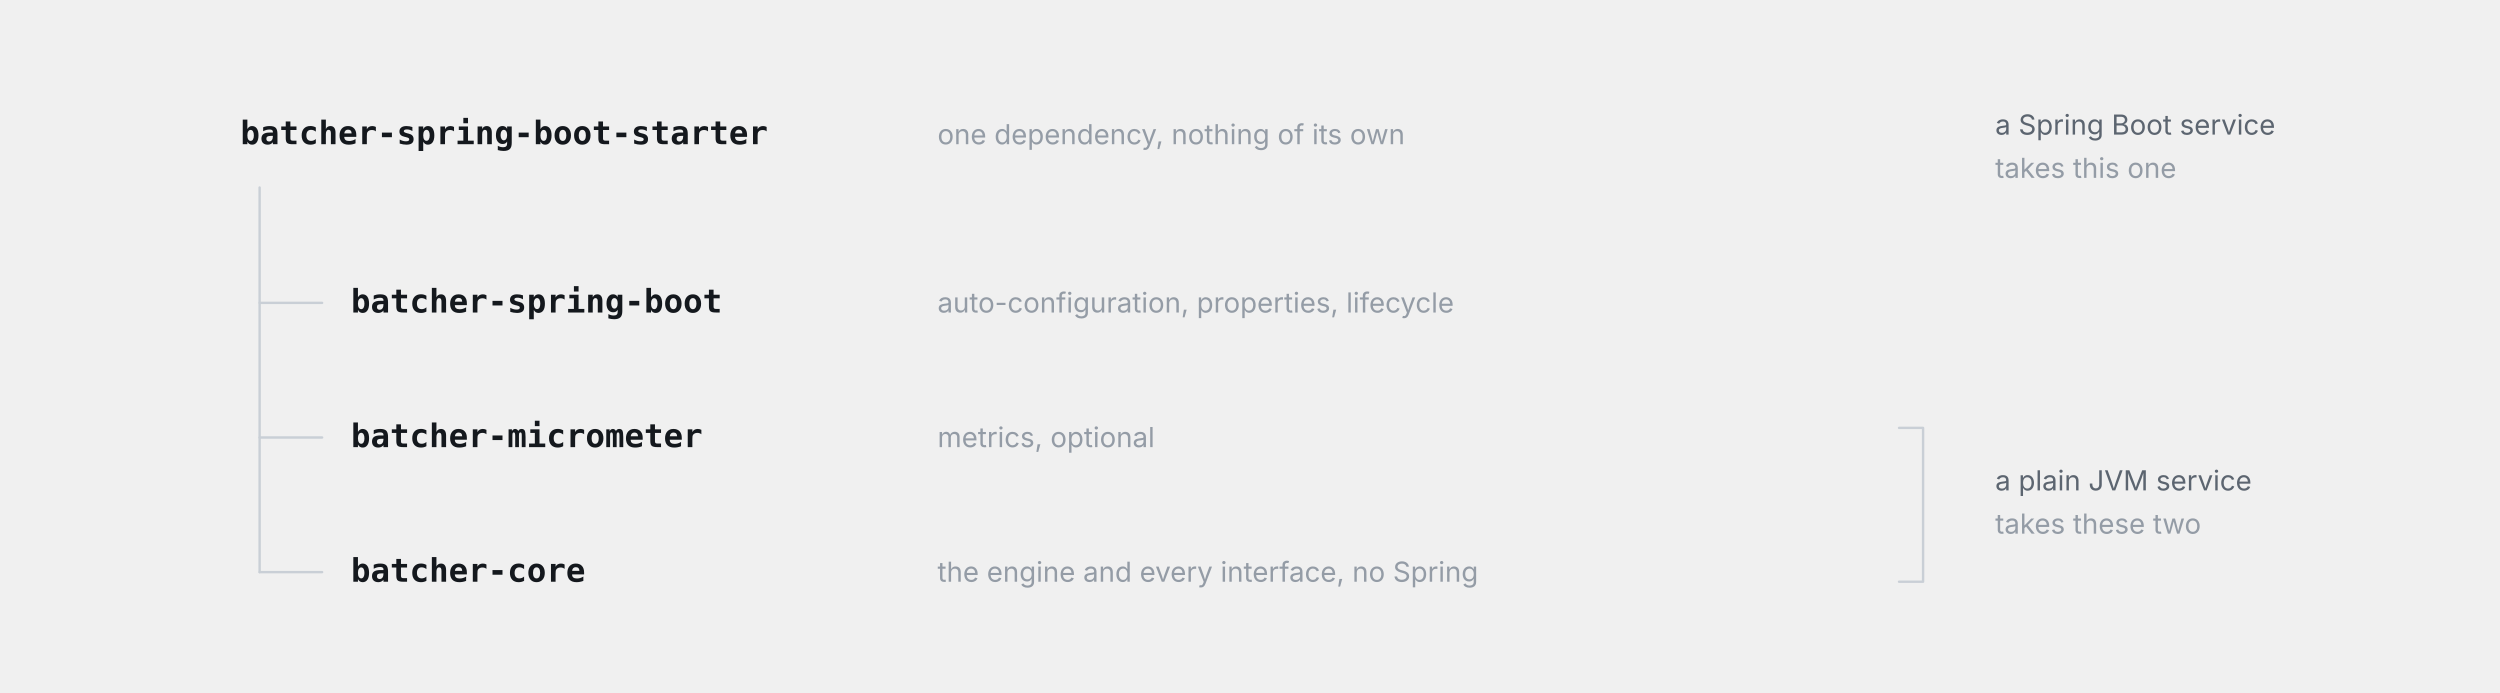
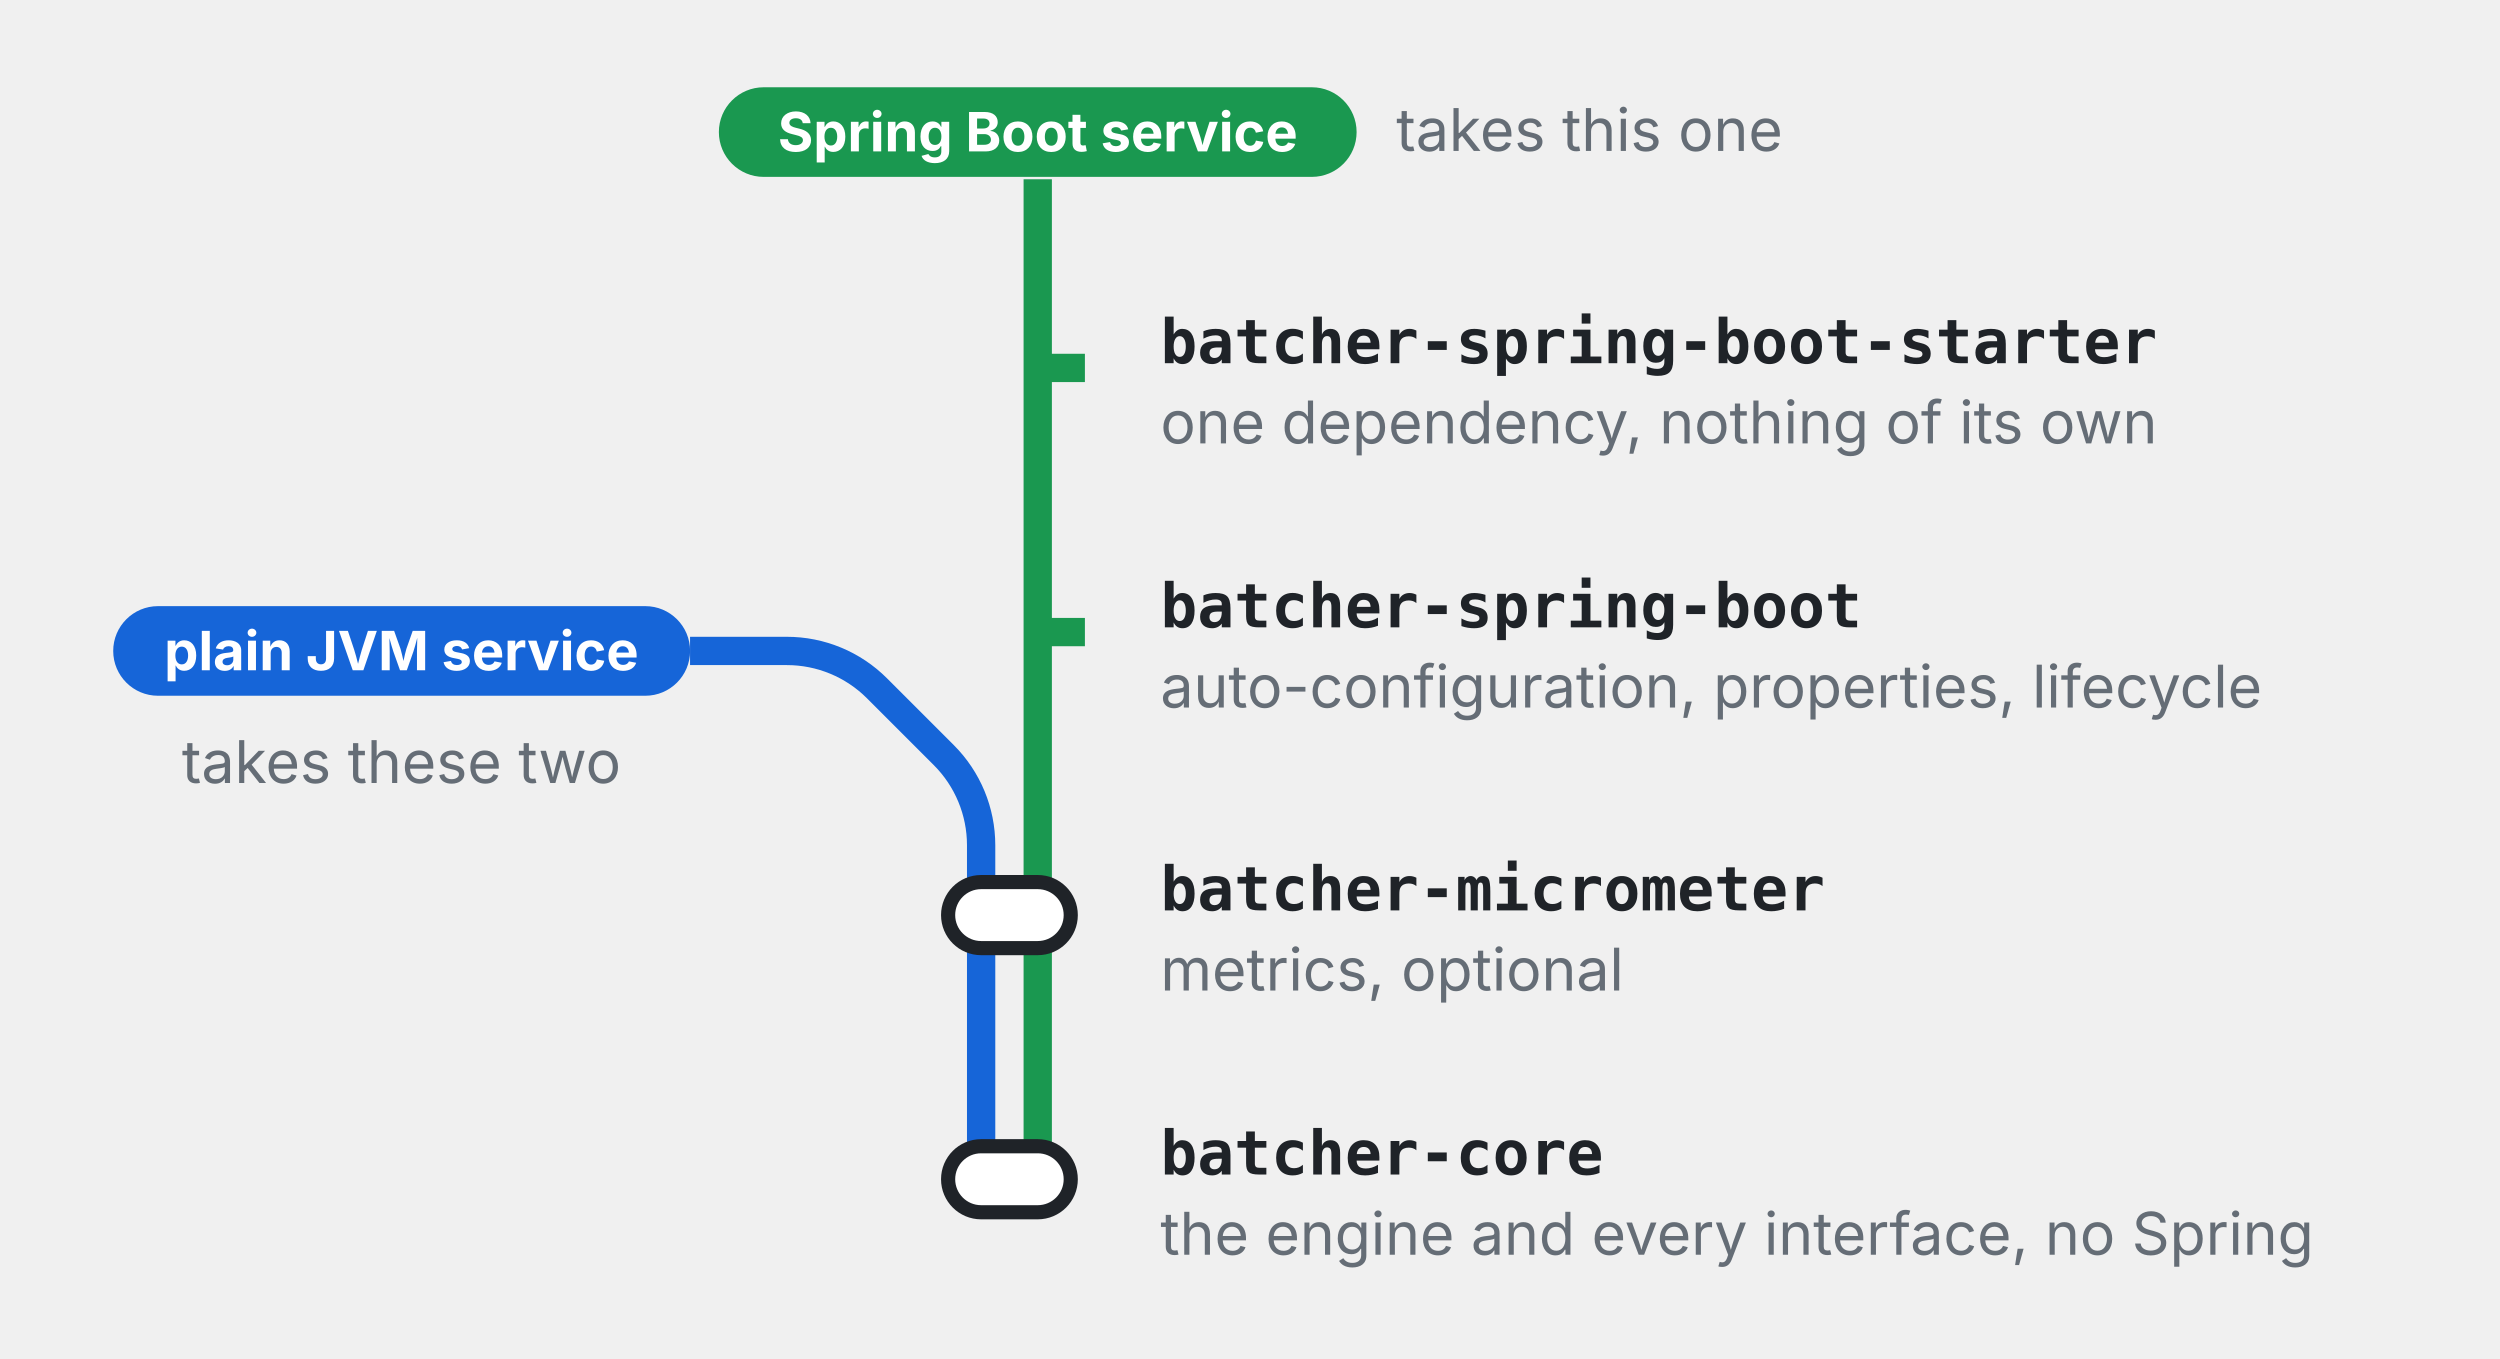
- <svg xmlns="http://www.w3.org/2000/svg" viewBox="0 0 1040 288" width="1040" height="288" role="img">
-   <defs>
-     <marker id="tip-ink" markerWidth="9" markerHeight="9" refX="7.2" refY="4.5" orient="auto">
-       <path d="M0.8,1.2 L7.4,4.5 L0.8,7.8" fill="none" stroke="#14181D" stroke-width="1.2" stroke-linecap="round" stroke-linejoin="round" />
-     </marker>
-     <marker id="tip-soft" markerWidth="9" markerHeight="9" refX="7.2" refY="4.5" orient="auto">
-       <path d="M0.8,1.2 L7.4,4.5 L0.8,7.8" fill="none" stroke="#5C6570" stroke-width="1.2" stroke-linecap="round" stroke-linejoin="round" />
-     </marker>
-     <marker id="tip-mute" markerWidth="9" markerHeight="9" refX="7.2" refY="4.5" orient="auto">
-       <path d="M0.8,1.2 L7.4,4.5 L0.8,7.8" fill="none" stroke="#949CA6" stroke-width="1.2" stroke-linecap="round" stroke-linejoin="round" />
-     </marker>
-     <marker id="tip-hair" markerWidth="9" markerHeight="9" refX="7.2" refY="4.5" orient="auto">
-       <path d="M0.8,1.2 L7.4,4.5 L0.8,7.8" fill="none" stroke="#C9CFD6" stroke-width="1.2" stroke-linecap="round" stroke-linejoin="round" />
-     </marker>
-     <marker id="tip-bad" markerWidth="9" markerHeight="9" refX="7.2" refY="4.5" orient="auto">
-       <path d="M0.8,1.2 L7.4,4.5 L0.8,7.8" fill="none" stroke="#C0392F" stroke-width="1.2" stroke-linecap="round" stroke-linejoin="round" />
-     </marker>
-   </defs>
-   <text x="100" y="60" font-family="ui-monospace, SFMono-Regular, 'SF Mono', Menlo, Consolas, monospace" font-size="13.5" font-weight="550" fill="#14181D" text-anchor="start">batcher-spring-boot-starter</text>
-   <text x="390" y="60" font-family="-apple-system, BlinkMacSystemFont, 'Segoe UI', Inter, Helvetica, Arial, sans-serif" font-size="11.5" font-weight="400" fill="#949CA6" text-anchor="start">one dependency, nothing of its own</text>
-   <text x="830" y="56" font-family="-apple-system, BlinkMacSystemFont, 'Segoe UI', Inter, Helvetica, Arial, sans-serif" font-size="11.5" font-weight="400" fill="#5C6570" text-anchor="start">a Spring Boot service</text>
-   <text x="830" y="74" font-family="-apple-system, BlinkMacSystemFont, 'Segoe UI', Inter, Helvetica, Arial, sans-serif" font-size="11.5" font-weight="400" fill="#949CA6" text-anchor="start">takes this one</text>
-   <path d="M108,78 L108,238" stroke="#C9CFD6" stroke-width="1" fill="none" stroke-linecap="round" />
-   <path d="M108,126 L134,126" stroke="#C9CFD6" stroke-width="1" fill="none" stroke-linecap="round" />
-   <text x="146" y="130" font-family="ui-monospace, SFMono-Regular, 'SF Mono', Menlo, Consolas, monospace" font-size="13.5" font-weight="550" fill="#14181D" text-anchor="start">batcher-spring-boot</text>
-   <text x="390" y="130" font-family="-apple-system, BlinkMacSystemFont, 'Segoe UI', Inter, Helvetica, Arial, sans-serif" font-size="11.5" font-weight="400" fill="#949CA6" text-anchor="start">auto-configuration, properties, lifecycle</text>
-   <path d="M108,182 L134,182" stroke="#C9CFD6" stroke-width="1" fill="none" stroke-linecap="round" />
-   <text x="146" y="186" font-family="ui-monospace, SFMono-Regular, 'SF Mono', Menlo, Consolas, monospace" font-size="13.5" font-weight="550" fill="#14181D" text-anchor="start">batcher-micrometer</text>
-   <text x="390" y="186" font-family="-apple-system, BlinkMacSystemFont, 'Segoe UI', Inter, Helvetica, Arial, sans-serif" font-size="11.5" font-weight="400" fill="#949CA6" text-anchor="start">metrics, optional</text>
-   <path d="M108,238 L134,238" stroke="#C9CFD6" stroke-width="1" fill="none" stroke-linecap="round" />
-   <text x="146" y="242" font-family="ui-monospace, SFMono-Regular, 'SF Mono', Menlo, Consolas, monospace" font-size="13.5" font-weight="550" fill="#14181D" text-anchor="start">batcher-core</text>
-   <text x="390" y="242" font-family="-apple-system, BlinkMacSystemFont, 'Segoe UI', Inter, Helvetica, Arial, sans-serif" font-size="11.5" font-weight="400" fill="#949CA6" text-anchor="start">the engine and every interface, no Spring</text>
-   <path d="M790,178 L800,178 L800,242 L790,242" stroke="#C9CFD6" stroke-width="1" fill="none" stroke-linecap="round" stroke-linejoin="round" />
-   <text x="830" y="204" font-family="-apple-system, BlinkMacSystemFont, 'Segoe UI', Inter, Helvetica, Arial, sans-serif" font-size="11.5" font-weight="400" fill="#5C6570" text-anchor="start">a plain JVM service</text>
-   <text x="830" y="222" font-family="-apple-system, BlinkMacSystemFont, 'Segoe UI', Inter, Helvetica, Arial, sans-serif" font-size="11.5" font-weight="400" fill="#949CA6" text-anchor="start">takes these two</text>
+ <svg xmlns="http://www.w3.org/2000/svg" viewBox="0 2 530 288" width="530" height="288" role="img">
+   <rect x="152.4" y="20.5" width="135.2" height="19" rx="9.5" fill="#1A9850" />
+   <text x="220.0" y="34.1" font-family="-apple-system, BlinkMacSystemFont, 'Segoe UI', Inter, Helvetica, Arial, sans-serif" font-size="11.5" font-weight="700" fill="#FFFFFF" text-anchor="middle">Spring Boot service</text>
+   <text x="296.0" y="34.0" font-family="-apple-system, BlinkMacSystemFont, 'Segoe UI', Inter, Helvetica, Arial, sans-serif" font-size="12.5" font-weight="400" fill="#656D76" text-anchor="start">takes this one</text>
+   <path d="M220.00,40.00 L220.00,252.00" stroke="#1A9850" stroke-width="6" fill="none" stroke-linecap="butt" stroke-linejoin="round" />
+   <rect x="24.0" y="130.5" width="122.3" height="19" rx="9.5" fill="#1665D8" />
+   <text x="85.1" y="144.1" font-family="-apple-system, BlinkMacSystemFont, 'Segoe UI', Inter, Helvetica, Arial, sans-serif" font-size="11.5" font-weight="700" fill="#FFFFFF" text-anchor="middle">plain JVM service</text>
+   <text x="85.1" y="168.0" font-family="-apple-system, BlinkMacSystemFont, 'Segoe UI', Inter, Helvetica, Arial, sans-serif" font-size="12.5" font-weight="400" fill="#656D76" text-anchor="middle">takes these two</text>
+   <path d="M146.29,140.00 L166.82,140.00 A27.00,27.00 0 0 1 185.91,147.91 L200.09,162.09 A27.00,27.00 0 0 1 208.00,181.18 L208.00,252.00" stroke="#1665D8" stroke-width="6" fill="none" stroke-linecap="butt" stroke-linejoin="round" />
+   <path d="M220,80 L230.0,80.0" stroke="#1A9850" stroke-width="6" stroke-linecap="butt" />
+   <path d="M220,136 L230.0,136.0" stroke="#1A9850" stroke-width="6" stroke-linecap="butt" />
+   <rect x="201.00" y="189.00" width="26.00" height="14.00" rx="7.00" fill="#FFFFFF" stroke="#1F2328" stroke-width="3" />
+   <rect x="201.00" y="245.00" width="26.00" height="14.00" rx="7.00" fill="#FFFFFF" stroke="#1F2328" stroke-width="3" />
+   <text x="246.0" y="79.0" font-family="ui-monospace, SFMono-Regular, 'SF Mono', Menlo, Consolas, monospace" font-size="13" font-weight="650" fill="#1F2328" text-anchor="start">batcher-spring-boot-starter</text>
+   <text x="246.0" y="96.0" font-family="-apple-system, BlinkMacSystemFont, 'Segoe UI', Inter, Helvetica, Arial, sans-serif" font-size="12.5" font-weight="400" fill="#656D76" text-anchor="start">one dependency, nothing of its own</text>
+   <text x="246.0" y="135.0" font-family="ui-monospace, SFMono-Regular, 'SF Mono', Menlo, Consolas, monospace" font-size="13" font-weight="650" fill="#1F2328" text-anchor="start">batcher-spring-boot</text>
+   <text x="246.0" y="152.0" font-family="-apple-system, BlinkMacSystemFont, 'Segoe UI', Inter, Helvetica, Arial, sans-serif" font-size="12.5" font-weight="400" fill="#656D76" text-anchor="start">auto-configuration, properties, lifecycle</text>
+   <text x="246.0" y="195.0" font-family="ui-monospace, SFMono-Regular, 'SF Mono', Menlo, Consolas, monospace" font-size="13" font-weight="650" fill="#1F2328" text-anchor="start">batcher-micrometer</text>
+   <text x="246.0" y="212.0" font-family="-apple-system, BlinkMacSystemFont, 'Segoe UI', Inter, Helvetica, Arial, sans-serif" font-size="12.5" font-weight="400" fill="#656D76" text-anchor="start">metrics, optional</text>
+   <text x="246.0" y="251.0" font-family="ui-monospace, SFMono-Regular, 'SF Mono', Menlo, Consolas, monospace" font-size="13" font-weight="650" fill="#1F2328" text-anchor="start">batcher-core</text>
+   <text x="246.0" y="268.0" font-family="-apple-system, BlinkMacSystemFont, 'Segoe UI', Inter, Helvetica, Arial, sans-serif" font-size="12.5" font-weight="400" fill="#656D76" text-anchor="start">the engine and every interface, no Spring</text>
</svg>
